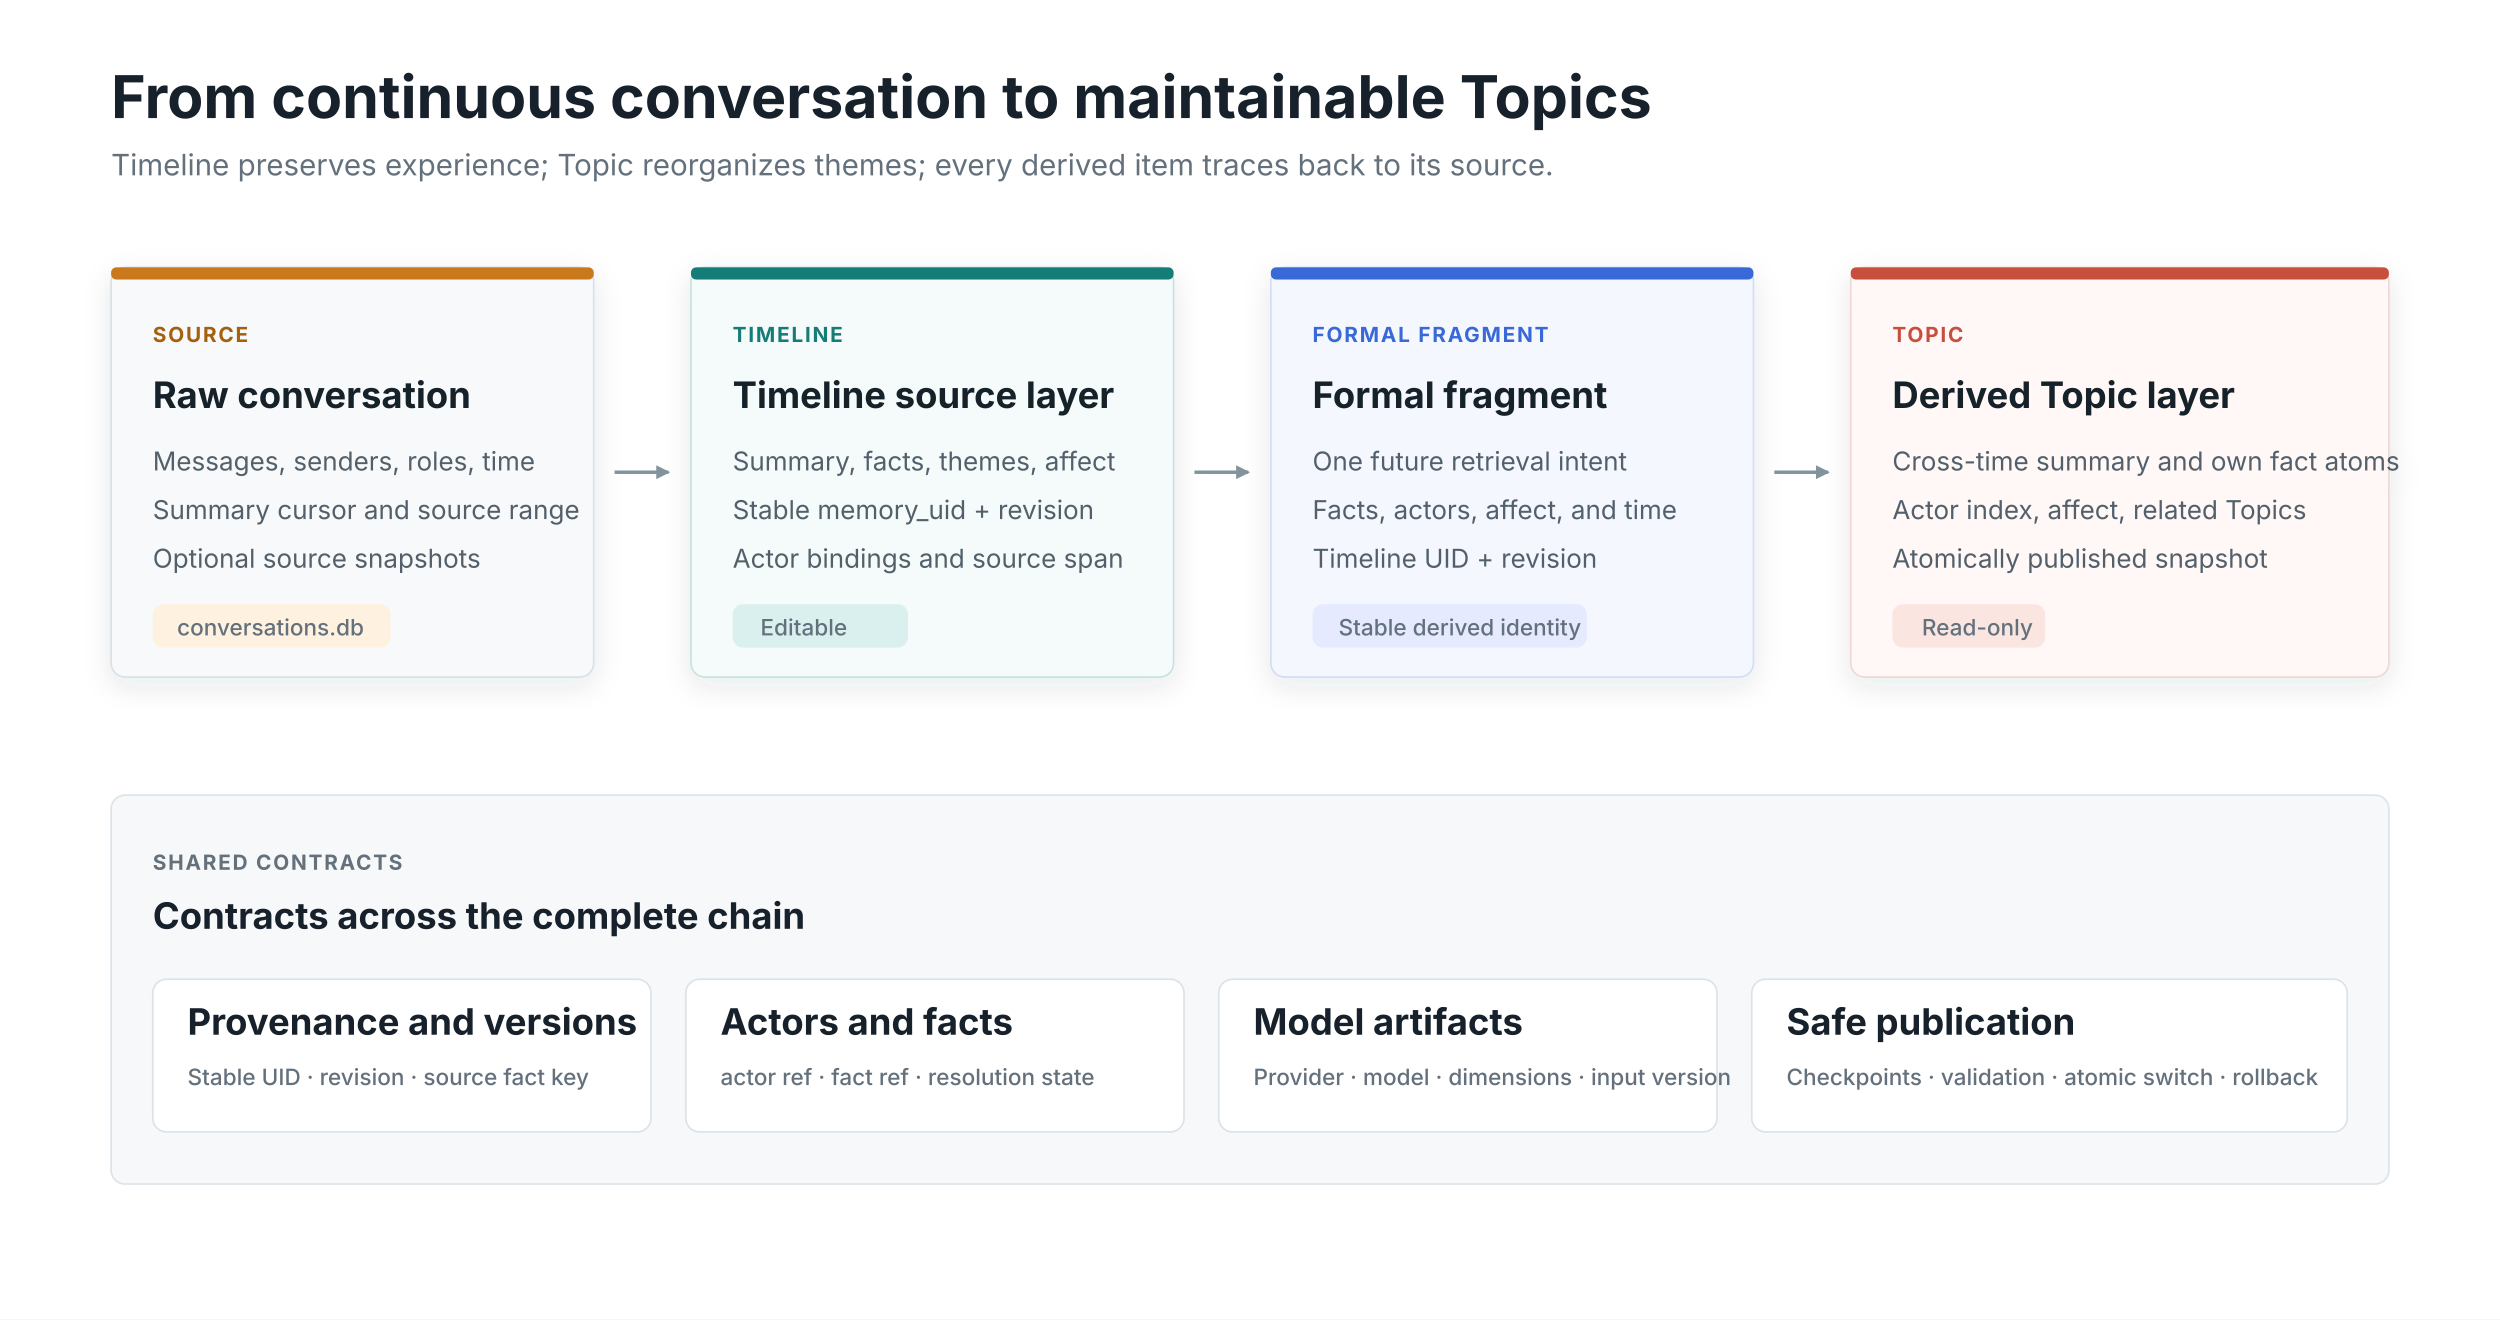
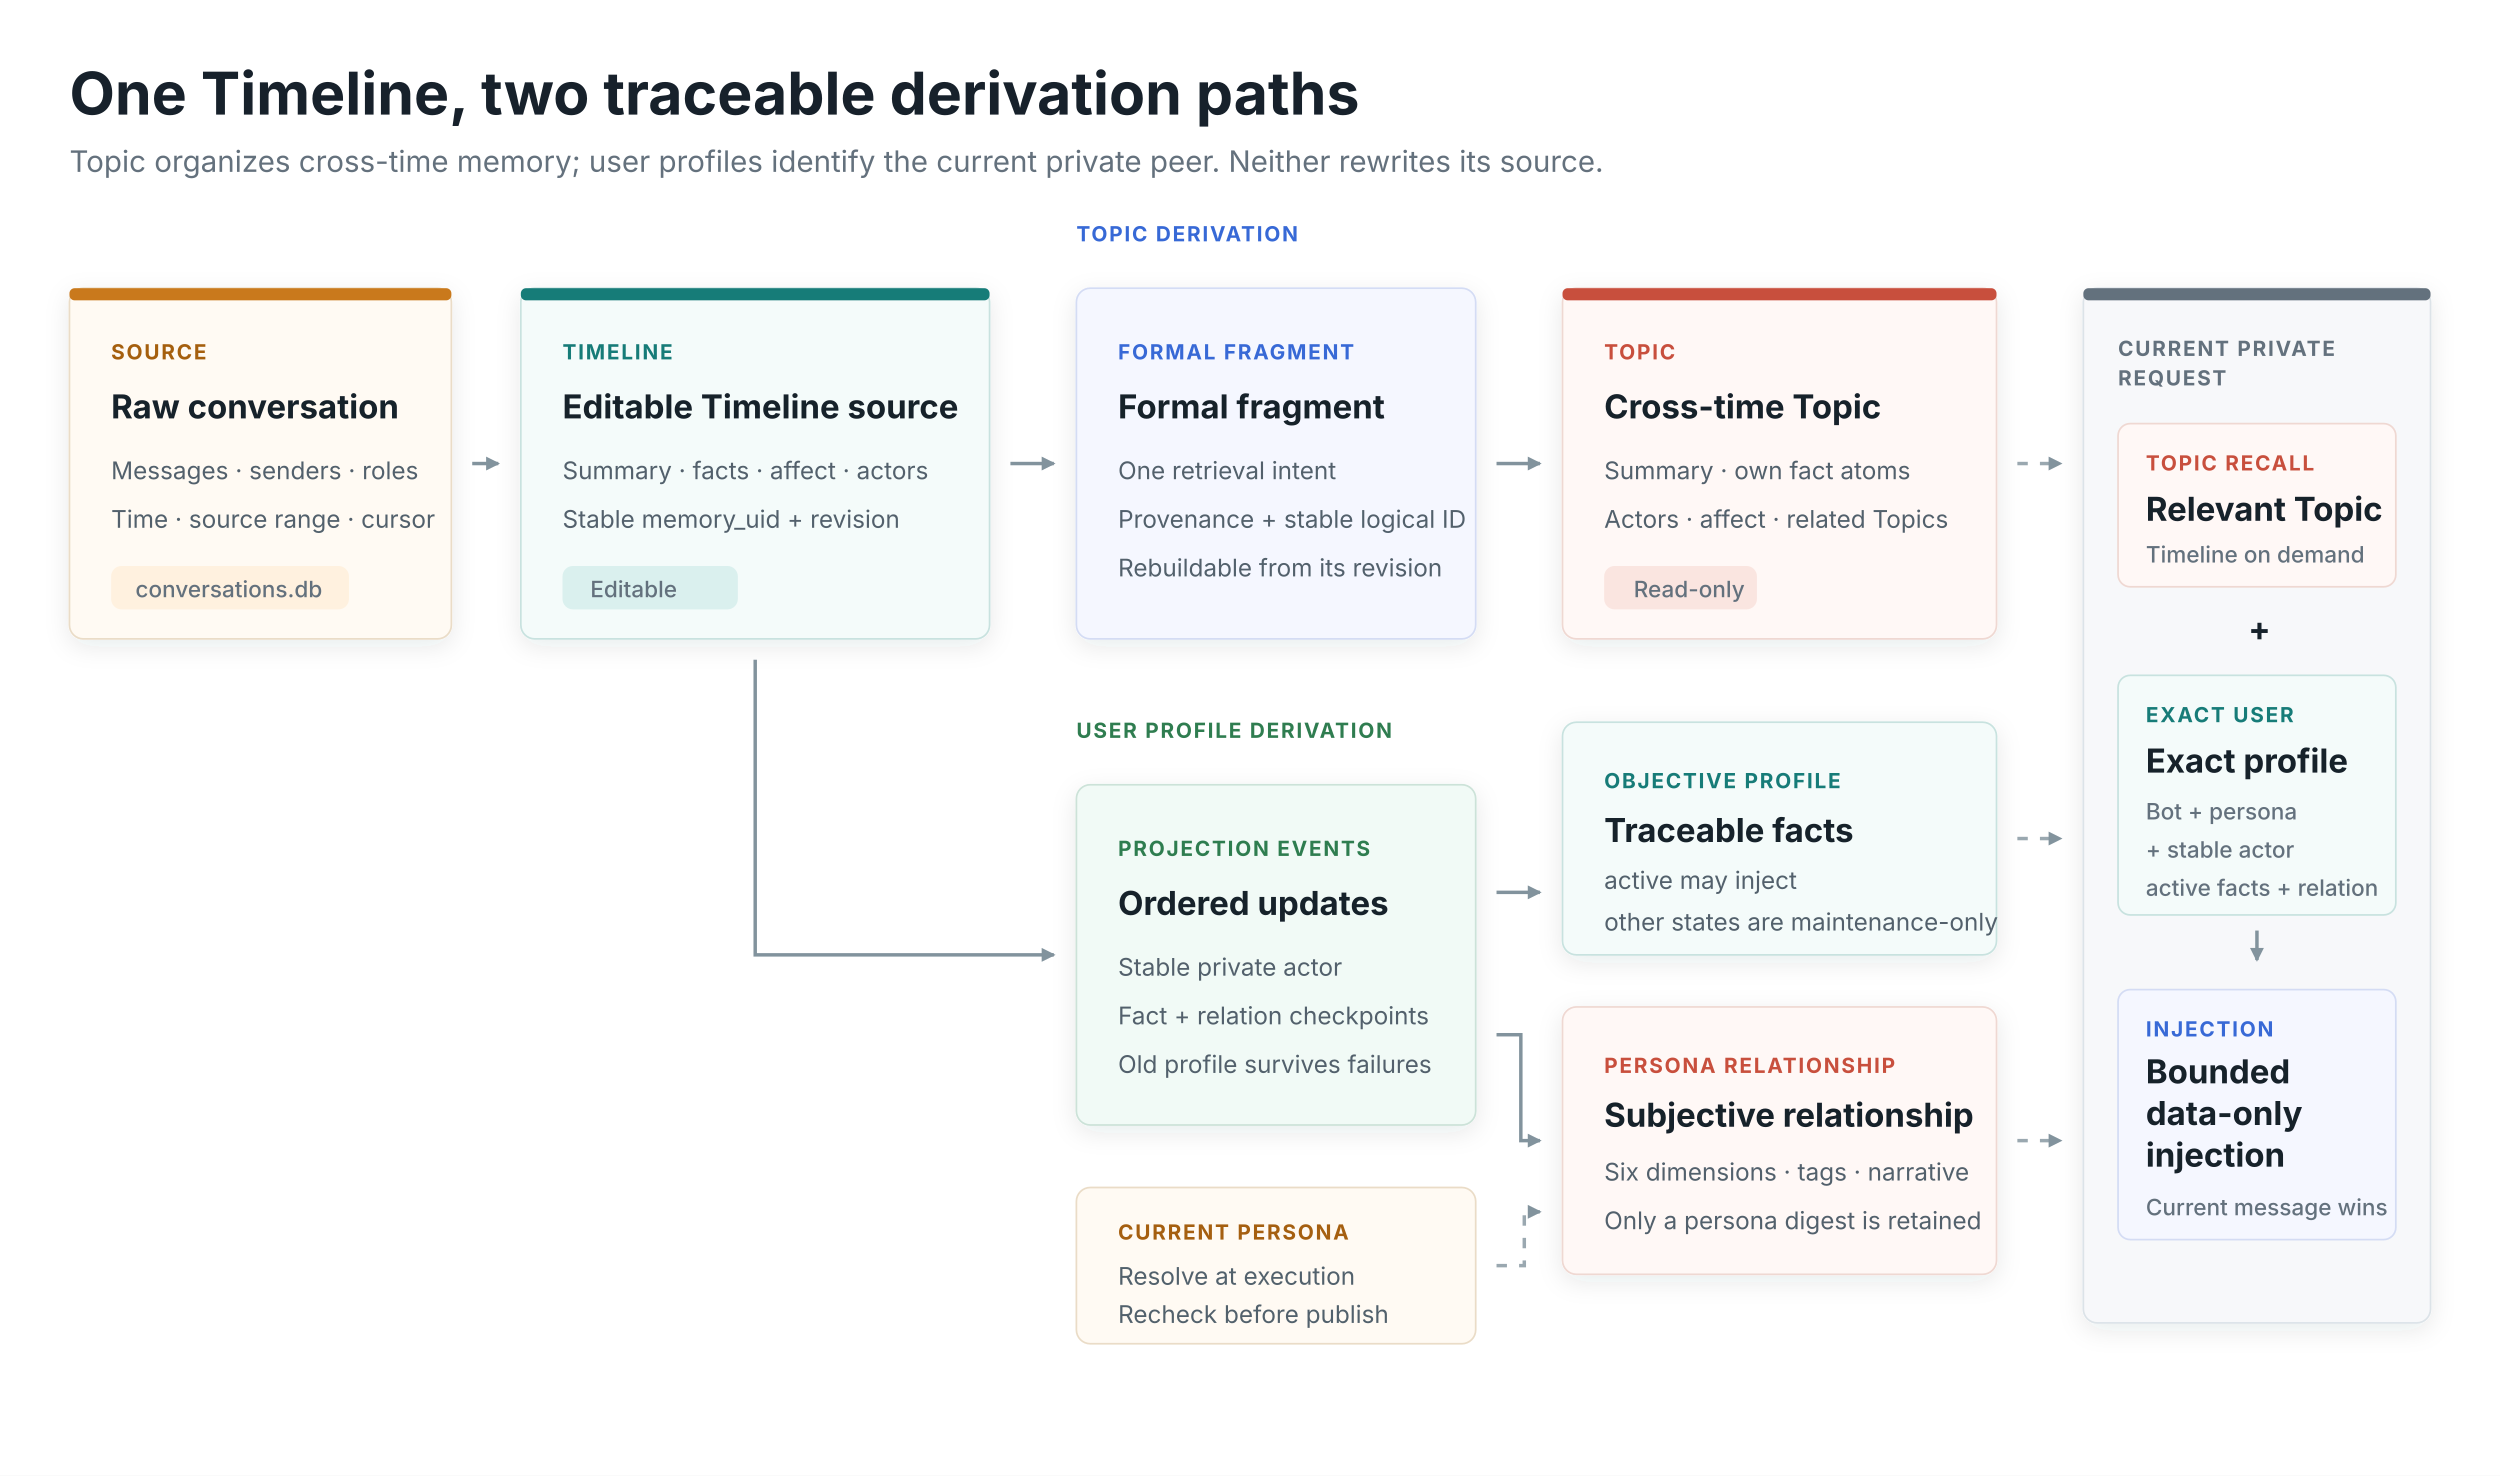
- <svg xmlns="http://www.w3.org/2000/svg" width="1440" height="760" viewBox="0 0 1440 760" role="img" aria-labelledby="title desc">
+ <svg xmlns="http://www.w3.org/2000/svg" width="1440" height="850" viewBox="0 0 1440 850" role="img" aria-labelledby="title desc">
  <defs>
    <filter id="shadow" x="-20%" y="-20%" width="140%" height="140%">
-       <feDropShadow dx="0" dy="5" stdDeviation="8" flood-color="#17303a" flood-opacity="0.10" />
+       <feDropShadow dx="0" dy="4" stdDeviation="7" flood-color="#17303a" flood-opacity="0.09" />
    </filter>
    <marker id="arrow" markerWidth="8" markerHeight="8" refX="7" refY="4" orient="auto" markerUnits="userSpaceOnUse">
-       <path d="M0,0 L8,4 L0,8 Z" fill="#82939d" />
+       <path d="M0 0L8 4L0 8Z" fill="#82939d" />
    </marker>
    <style>
      .title{font:700 34px Inter,"Noto Sans SC",sans-serif;fill:#17212b}.sub{font:400 17px Inter,"Noto Sans SC",sans-serif;fill:#64717d}
-       .h{font:700 21px Inter,"Noto Sans SC",sans-serif;fill:#17212b}.p{font:400 15px Inter,"Noto Sans SC",sans-serif;fill:#52616c}.tag{font:700 12px Inter,"Noto Sans SC",sans-serif;letter-spacing:1px}
-       .small{font:500 13px Inter,"Noto Sans SC",sans-serif;fill:#64717d}.line{stroke:#82939d;stroke-width:2;fill:none;marker-end:url(#arrow)}
+       .h{font:700 19px Inter,"Noto Sans SC",sans-serif;fill:#17212b}.p{font:400 14px Inter,"Noto Sans SC",sans-serif;fill:#52616c}
+       .tag{font:700 12px Inter,"Noto Sans SC",sans-serif;letter-spacing:1px}.small{font:500 13px Inter,"Noto Sans SC",sans-serif;fill:#64717d}
+       .line{stroke:#82939d;stroke-width:2;fill:none;marker-end:url(#arrow)}.dash{stroke:#9aa8b0;stroke-width:2;stroke-dasharray:6 7;fill:none;marker-end:url(#arrow)}
    </style>
  </defs>
-   <rect width="1440" height="760" fill="#ffffff" />
-   <text x="64" y="68" class="title">From continuous conversation to maintainable Topics</text>
-   <text x="64" y="101" class="sub">Timeline preserves experience; Topic reorganizes themes; every derived item traces back to its source.</text>
+   <rect width="1440" height="850" fill="#fff" />
+   <text x="40" y="66" class="title">One Timeline, two traceable derivation paths</text>
+   <text x="40" y="99" class="sub">Topic organizes cross-time memory; user profiles identify the current private peer. Neither rewrites its source.</text>
  <g filter="url(#shadow)">
-     <rect x="64" y="154" width="278" height="236" rx="8" fill="#f7f9fa" stroke="#d8e1e6" />
-     <rect x="64" y="154" width="278" height="7" rx="3" fill="#c9791c" />
-     <text x="88" y="197" class="tag" fill="#a55f10">SOURCE</text>
-     <text x="88" y="235" class="h">Raw conversation</text>
-     <text x="88" y="271" class="p">Messages, senders, roles, time</text>
-     <text x="88" y="299" class="p">Summary cursor and source range</text>
-     <text x="88" y="327" class="p">Optional source snapshots</text>
-     <rect x="88" y="348" width="137" height="25" rx="6" fill="#fff1df" />
-     <text x="102" y="366" class="small" fill="#a55f10">conversations.db</text>
+     <rect x="40" y="166" width="220" height="202" rx="8" fill="#fffaf3" stroke="#eadcc7" />
+     <rect x="40" y="166" width="220" height="7" rx="3" fill="#c9791c" />
+     <text x="64" y="207" class="tag" fill="#a55f10">SOURCE</text>
+     <text x="64" y="241" class="h">Raw conversation</text>
+     <text x="64" y="276" class="p">Messages · senders · roles</text>
+     <text x="64" y="304" class="p">Time · source range · cursor</text>
+     <rect x="64" y="326" width="137" height="25" rx="6" fill="#fff1df" />
+     <text x="78" y="344" class="small" fill="#a55f10">conversations.db</text>
  </g>
  <g filter="url(#shadow)">
-     <rect x="398" y="154" width="278" height="236" rx="8" fill="#f4fbfa" stroke="#c8e2df" />
-     <rect x="398" y="154" width="278" height="7" rx="3" fill="#187b78" />
-     <text x="422" y="197" class="tag" fill="#187b78">TIMELINE</text>
-     <text x="422" y="235" class="h">Timeline source layer</text>
-     <text x="422" y="271" class="p">Summary, facts, themes, affect</text>
-     <text x="422" y="299" class="p">Stable memory_uid + revision</text>
-     <text x="422" y="327" class="p">Actor bindings and source span</text>
-     <rect x="422" y="348" width="101" height="25" rx="6" fill="#daf0ee" />
-     <text x="438" y="366" class="small" fill="#187b78">Editable</text>
+     <rect x="300" y="166" width="270" height="202" rx="8" fill="#f4fbfa" stroke="#c8e2df" />
+     <rect x="300" y="166" width="270" height="7" rx="3" fill="#187b78" />
+     <text x="324" y="207" class="tag" fill="#187b78">TIMELINE</text>
+     <text x="324" y="241" class="h">Editable Timeline source</text>
+     <text x="324" y="276" class="p">Summary · facts · affect · actors</text>
+     <text x="324" y="304" class="p">Stable memory_uid + revision</text>
+     <rect x="324" y="326" width="101" height="25" rx="6" fill="#daf0ee" />
+     <text x="340" y="344" class="small" fill="#187b78">Editable</text>
+   </g>
+   <path d="M272 267H287" class="line" />
+   <text x="620" y="139" class="tag" fill="#3769d6">TOPIC DERIVATION</text>
+   <g filter="url(#shadow)">
+     <rect x="620" y="166" width="230" height="202" rx="8" fill="#f5f7ff" stroke="#d4dcf4" />
+     <text x="644" y="207" class="tag" fill="#3769d6">FORMAL FRAGMENT</text>
+     <text x="644" y="241" class="h">Formal fragment</text>
+     <text x="644" y="276" class="p">One retrieval intent</text>
+     <text x="644" y="304" class="p">Provenance + stable logical ID</text>
+     <text x="644" y="332" class="p">Rebuildable from its revision</text>
  </g>
  <g filter="url(#shadow)">
-     <rect x="732" y="154" width="278" height="236" rx="8" fill="#f5f7ff" stroke="#d4dcf4" />
-     <rect x="732" y="154" width="278" height="7" rx="3" fill="#3769d6" />
-     <text x="756" y="197" class="tag" fill="#3769d6">FORMAL FRAGMENT</text>
-     <text x="756" y="235" class="h">Formal fragment</text>
-     <text x="756" y="271" class="p">One future retrieval intent</text>
-     <text x="756" y="299" class="p">Facts, actors, affect, and time</text>
-     <text x="756" y="327" class="p">Timeline UID + revision</text>
-     <rect x="756" y="348" width="158" height="25" rx="6" fill="#e5eaff" />
-     <text x="771" y="366" class="small" fill="#3769d6">Stable derived identity</text>
+     <rect x="900" y="166" width="250" height="202" rx="8" fill="#fff8f6" stroke="#efd8d2" />
+     <rect x="900" y="166" width="250" height="7" rx="3" fill="#c84f3d" />
+     <text x="924" y="207" class="tag" fill="#c84f3d">TOPIC</text>
+     <text x="924" y="241" class="h">Cross-time Topic</text>
+     <text x="924" y="276" class="p">Summary · own fact atoms</text>
+     <text x="924" y="304" class="p">Actors · affect · related Topics</text>
+     <rect x="924" y="326" width="88" height="25" rx="6" fill="#fae5e0" />
+     <text x="941" y="344" class="small" fill="#c84f3d">Read-only</text>
+   </g>
+   <path d="M582 267H607" class="line" />
+   <path d="M862 267H887" class="line" />
+   <text x="620" y="425" class="tag" fill="#2f7d50">USER PROFILE DERIVATION</text>
+   <g filter="url(#shadow)">
+     <rect x="620" y="452" width="230" height="196" rx="8" fill="#f1faf6" stroke="#cce2d8" />
+     <text x="644" y="493" class="tag" fill="#2f7d50">PROJECTION EVENTS</text>
+     <text x="644" y="527" class="h">Ordered updates</text>
+     <text x="644" y="562" class="p">Stable private actor</text>
+     <text x="644" y="590" class="p">Fact + relation checkpoints</text>
+     <text x="644" y="618" class="p">Old profile survives failures</text>
  </g>
  <g filter="url(#shadow)">
-     <rect x="1066" y="154" width="310" height="236" rx="8" fill="#fff8f6" stroke="#efd8d2" />
-     <rect x="1066" y="154" width="310" height="7" rx="3" fill="#c84f3d" />
-     <text x="1090" y="197" class="tag" fill="#c84f3d">TOPIC</text>
-     <text x="1090" y="235" class="h">Derived Topic layer</text>
-     <text x="1090" y="271" class="p">Cross-time summary and own fact atoms</text>
-     <text x="1090" y="299" class="p">Actor index, affect, related Topics</text>
-     <text x="1090" y="327" class="p">Atomically published snapshot</text>
-     <rect x="1090" y="348" width="88" height="25" rx="6" fill="#fae5e0" />
-     <text x="1107" y="366" class="small" fill="#c84f3d">Read-only</text>
+     <rect x="900" y="416" width="250" height="134" rx="8" fill="#f4fbfa" stroke="#c8e2df" />
+     <text x="924" y="454" class="tag" fill="#187b78">OBJECTIVE PROFILE</text>
+     <text x="924" y="485" class="h">Traceable facts</text>
+     <text x="924" y="512" class="p">active may inject</text>
+     <text x="924" y="536" class="p">other states are maintenance-only</text>
  </g>
-   <path d="M354 272 H385" class="line" />
-   <path d="M688 272 H719" class="line" />
-   <path d="M1022 272 H1053" class="line" />
-   <rect x="64" y="458" width="1312" height="224" rx="8" fill="#f7f8fa" stroke="#dde4e8" />
-   <text x="88" y="501" class="tag" fill="#64717d">SHARED CONTRACTS</text>
-   <text x="88" y="535" class="h">Contracts across the complete chain</text>
+   <g filter="url(#shadow)">
+     <rect x="900" y="580" width="250" height="154" rx="8" fill="#fff8f6" stroke="#efd8d2" />
+     <text x="924" y="618" class="tag" fill="#c84f3d">PERSONA RELATIONSHIP</text>
+     <text x="924" y="649" class="h">Subjective relationship</text>
+     <text x="924" y="680" class="p">Six dimensions · tags · narrative</text>
+     <text x="924" y="708" class="p">Only a persona digest is retained</text>
+   </g>
  <g>
-     <rect x="88" y="564" width="287" height="88" rx="8" fill="#fff" stroke="#dce3e8" />
-     <text x="108" y="596" class="h" font-size="17">Provenance and versions</text>
-     <text x="108" y="625" class="small">Stable UID · revision · source fact key</text>
-     <rect x="395" y="564" width="287" height="88" rx="8" fill="#fff" stroke="#dce3e8" />
-     <text x="415" y="596" class="h" font-size="17">Actors and facts</text>
-     <text x="415" y="625" class="small">actor ref · fact ref · resolution state</text>
-     <rect x="702" y="564" width="287" height="88" rx="8" fill="#fff" stroke="#dce3e8" />
-     <text x="722" y="596" class="h" font-size="17">Model artifacts</text>
-     <text x="722" y="625" class="small">Provider · model · dimensions · input version</text>
-     <rect x="1009" y="564" width="343" height="88" rx="8" fill="#fff" stroke="#dce3e8" />
-     <text x="1029" y="596" class="h" font-size="17">Safe publication</text>
-     <text x="1029" y="625" class="small">Checkpoints · validation · atomic switch · rollback</text>
+     <rect x="620" y="684" width="230" height="90" rx="8" fill="#fffaf3" stroke="#eadcc7" />
+     <text x="644" y="714" class="tag" fill="#a55f10">CURRENT PERSONA</text>
+     <text x="644" y="740" class="p">Resolve at execution</text>
+     <text x="644" y="762" class="p">Recheck before publish</text>
  </g>
+   <path d="M435 380V550H607" class="line" />
+   <path d="M862 514H887" class="line" />
+   <path d="M862 596H876V657H887" class="line" />
+   <path d="M862 729H878V698H887" class="dash" />
+   <g filter="url(#shadow)">
+     <rect x="1200" y="166" width="200" height="596" rx="8" fill="#f7f8fa" stroke="#dce3e8" />
+     <rect x="1200" y="166" width="200" height="7" rx="3" fill="#64717d" />
+     <text x="1220" y="205" class="tag" fill="#64717d">CURRENT PRIVATE</text>
+     <text x="1220" y="222" class="tag" fill="#64717d">REQUEST</text>
+     <rect x="1220" y="244" width="160" height="94" rx="7" fill="#fff8f6" stroke="#efd8d2" />
+     <text x="1236" y="271" class="tag" fill="#c84f3d">TOPIC RECALL</text>
+     <text x="1236" y="300" class="h">Relevant Topic</text>
+     <text x="1236" y="324" class="small">Timeline on demand</text>
+     <text x="1295" y="369" class="h" fill="#64717d">+</text>
+     <rect x="1220" y="389" width="160" height="138" rx="7" fill="#f4fbfa" stroke="#c8e2df" />
+     <text x="1236" y="416" class="tag" fill="#187b78">EXACT USER</text>
+     <text x="1236" y="445" class="h">Exact profile</text>
+     <text x="1236" y="472" class="small">Bot + persona</text>
+     <text x="1236" y="494" class="small">+ stable actor</text>
+     <text x="1236" y="516" class="small">active facts + relation</text>
+     <path d="M1300 536V553" class="line" />
+     <rect x="1220" y="570" width="160" height="144" rx="7" fill="#f5f7ff" stroke="#d4dcf4" />
+     <text x="1236" y="597" class="tag" fill="#3769d6">INJECTION</text>
+     <text x="1236" y="624" class="h">Bounded</text>
+     <text x="1236" y="648" class="h">data-only</text>
+     <text x="1236" y="672" class="h">injection</text>
+     <text x="1236" y="700" class="small">Current message wins</text>
+   </g>
+   <path d="M1162 267H1187" class="dash" />
+   <path d="M1162 483H1187" class="dash" />
+   <path d="M1162 657H1187" class="dash" />
</svg>
